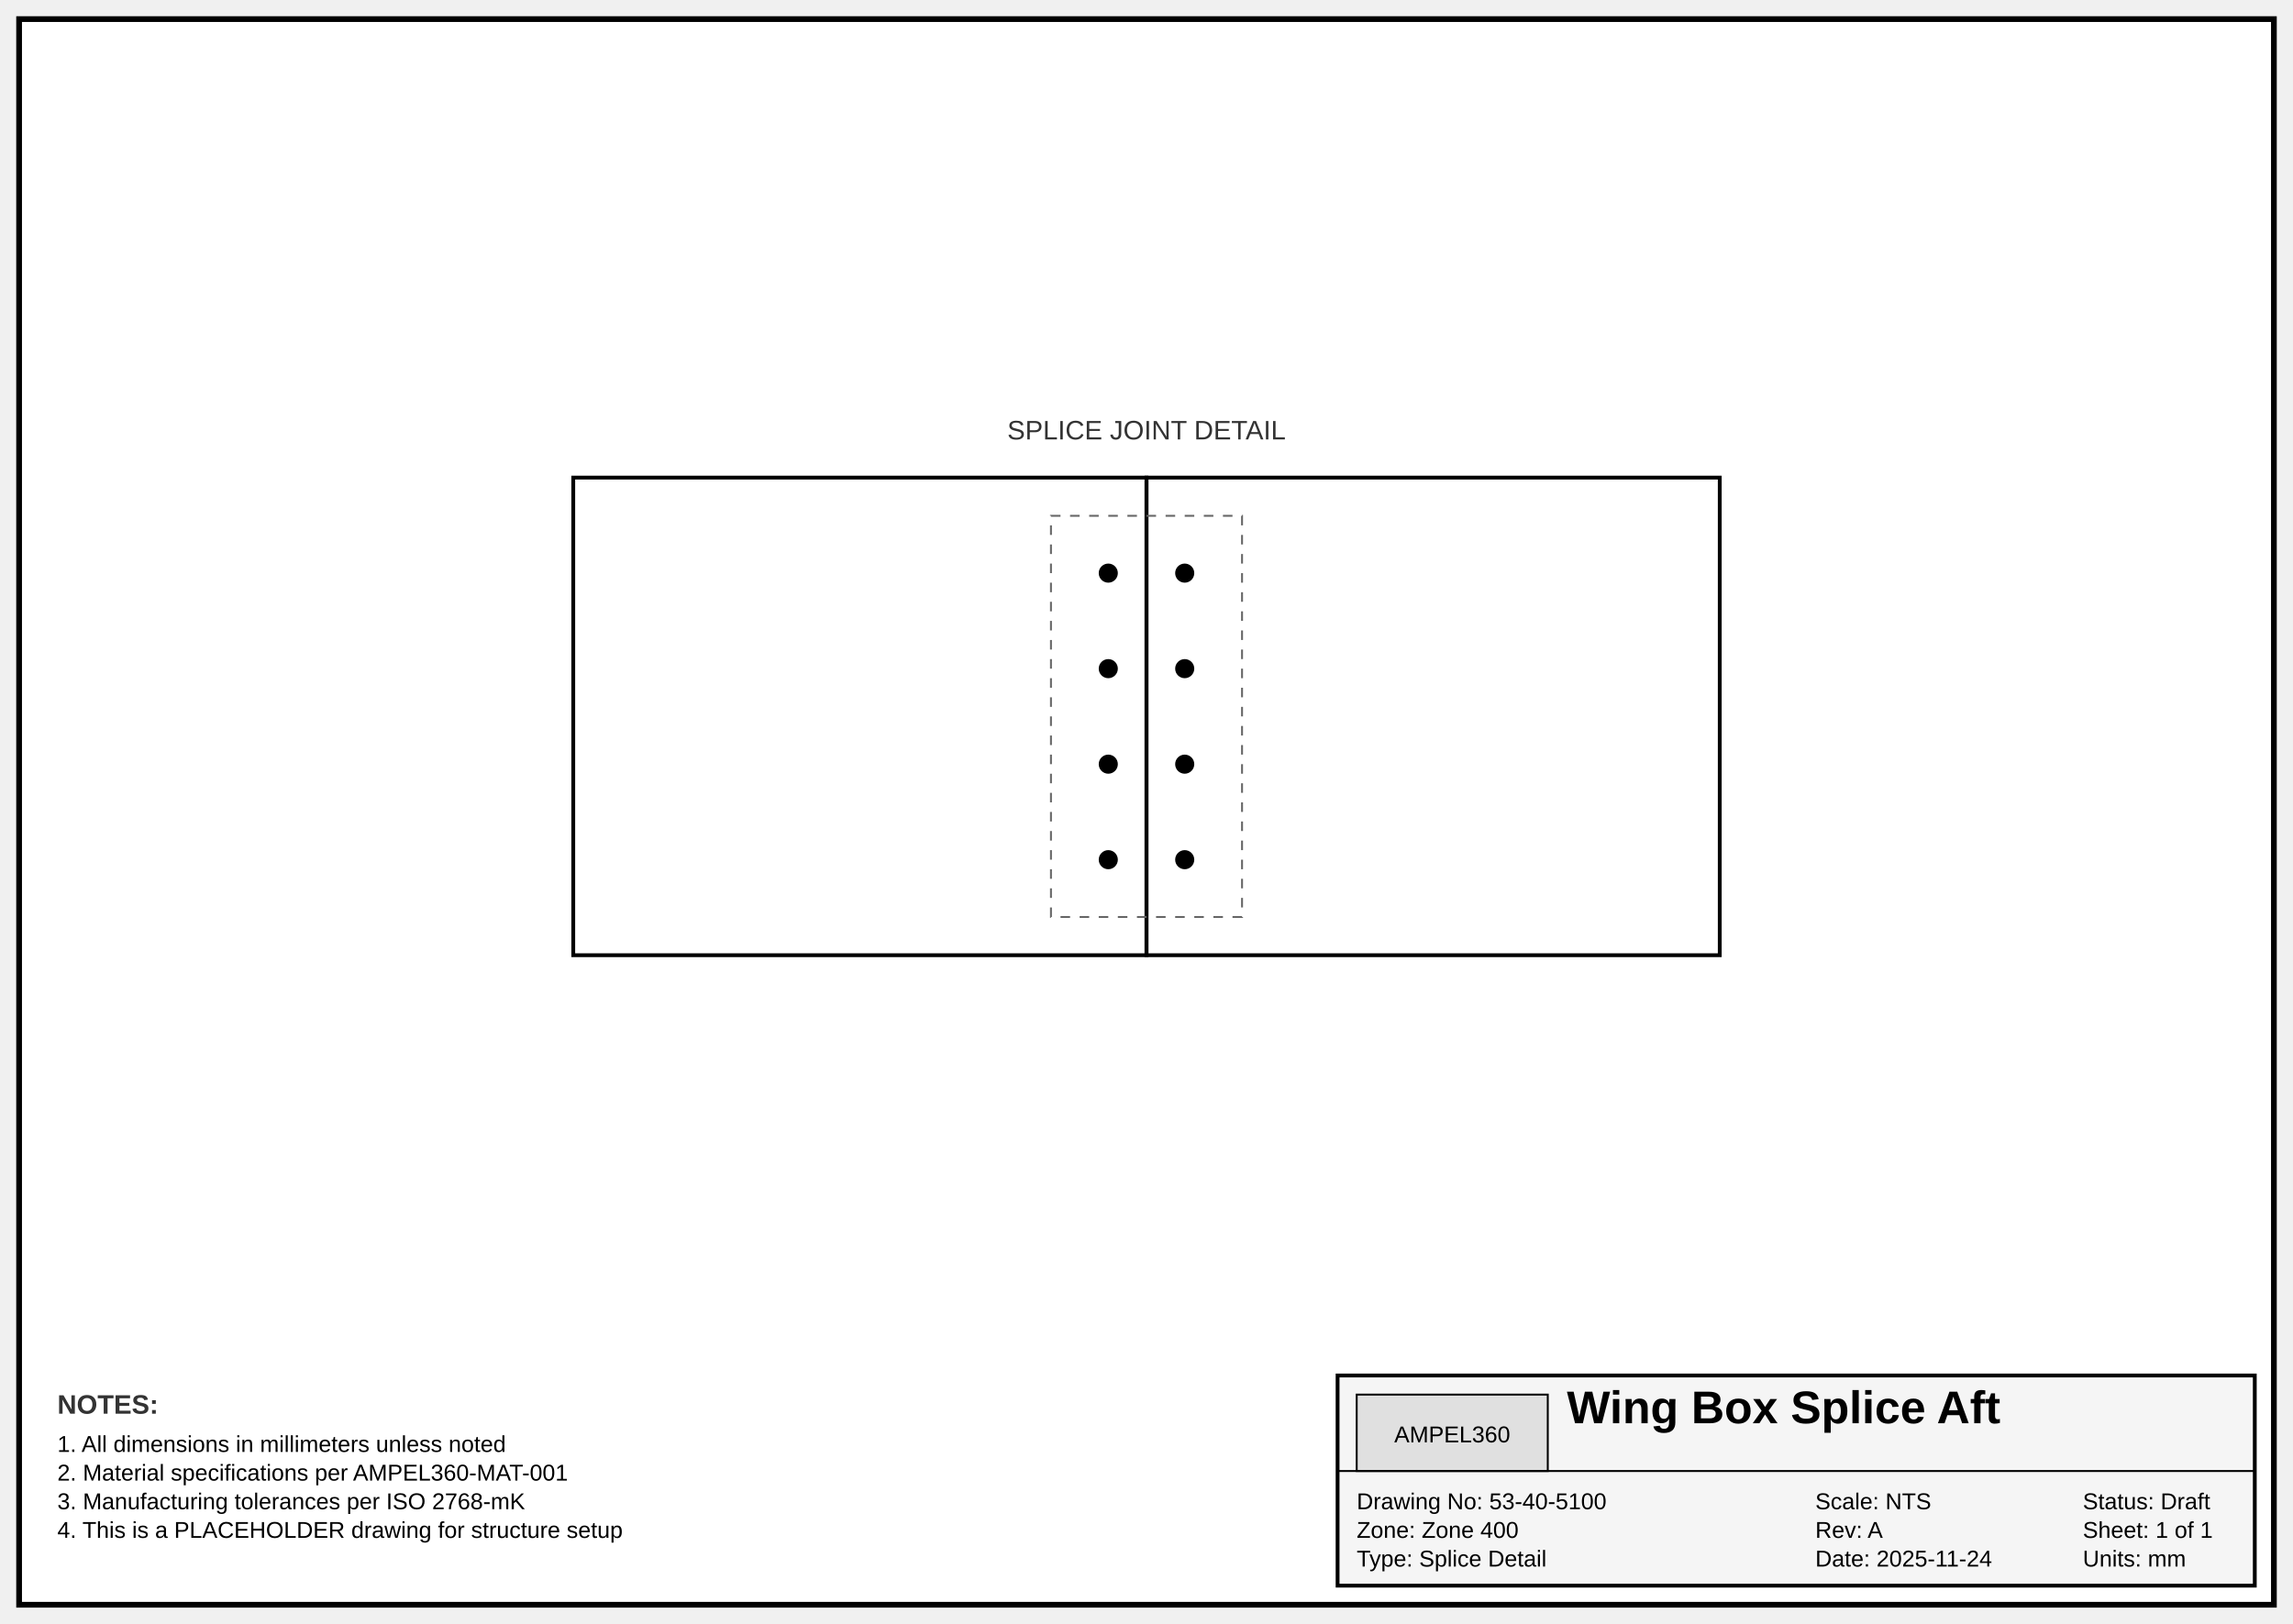
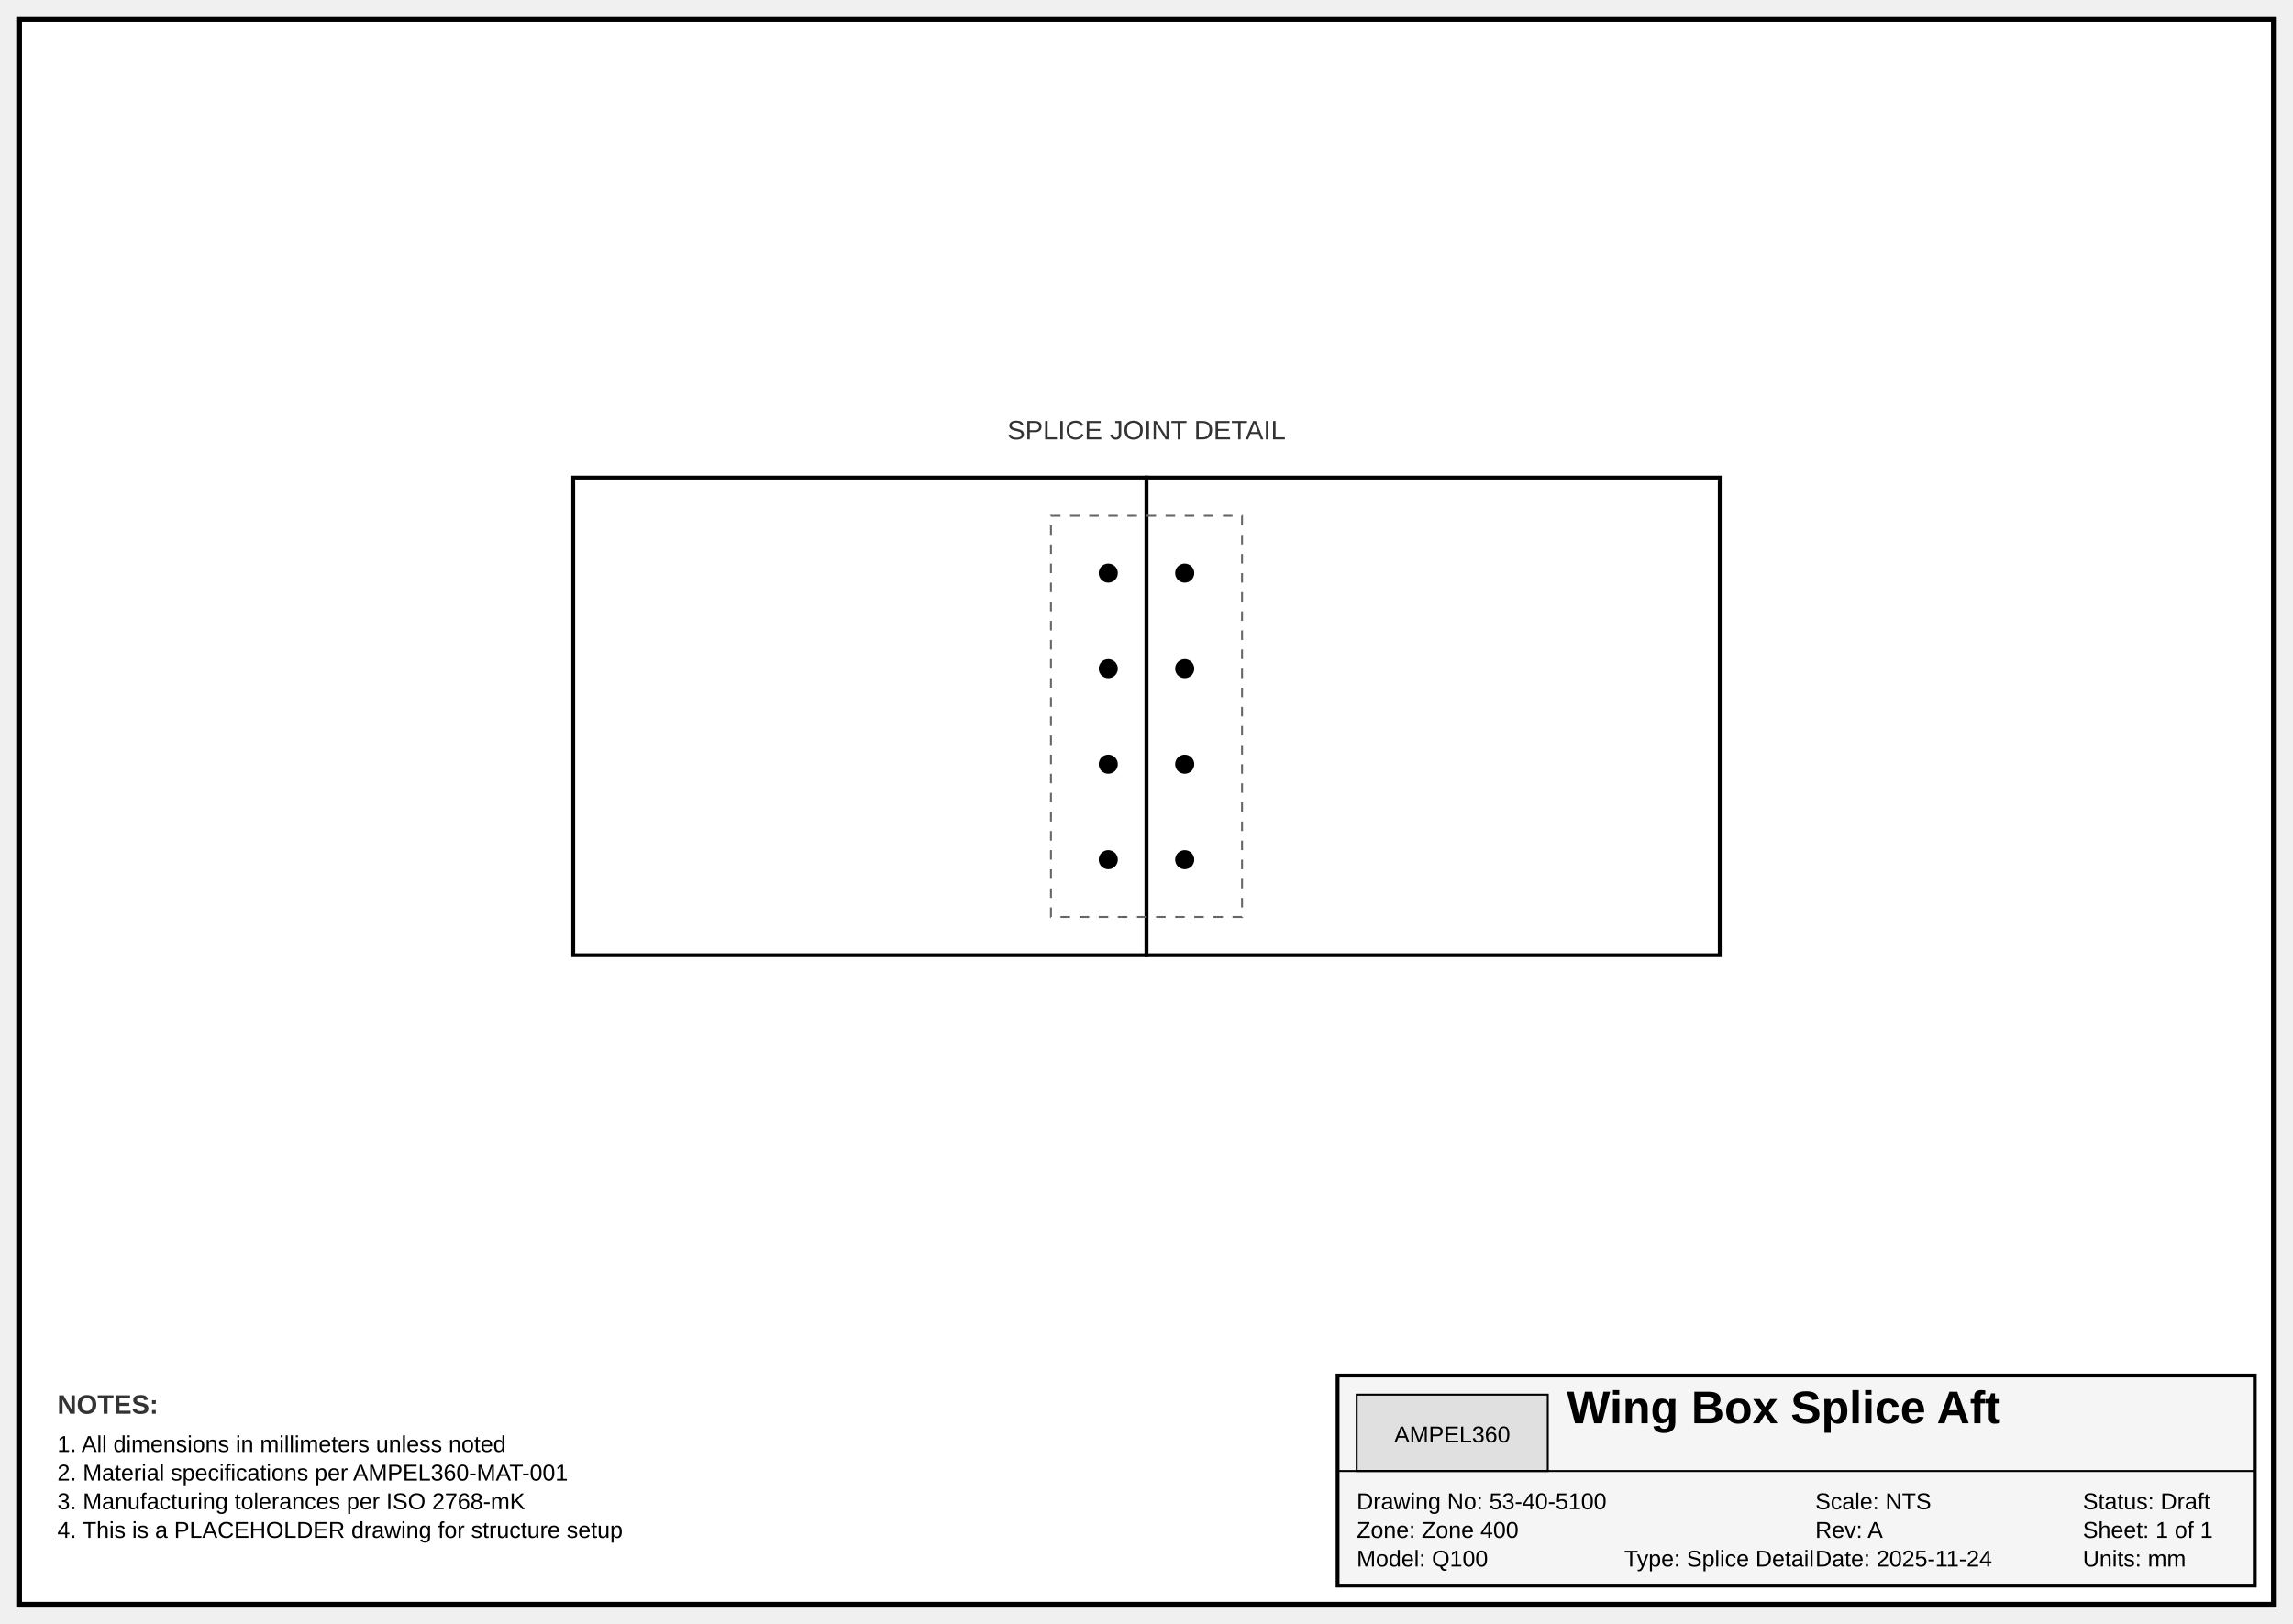
<svg xmlns="http://www.w3.org/2000/svg" viewBox="0 0 1200 850" width="1200" height="850">
  <defs>
    <style>
      .title-text { font-family: Arial, sans-serif; font-size: 24px; font-weight: bold; fill: #000; }
      .subtitle-text { font-family: Arial, sans-serif; font-size: 14px; fill: #333; }
      .label-text { font-family: Arial, sans-serif; font-size: 12px; fill: #000; }
      .dimension-text { font-family: Arial, sans-serif; font-size: 10px; fill: #0066cc; }
      .drawing-line { stroke: #000; stroke-width: 2; fill: none; }
      .dimension-line { stroke: #0066cc; stroke-width: 1; fill: none; }
      .dashed-line { stroke: #666; stroke-width: 1; stroke-dasharray: 5,5; fill: none; }
      .hidden-line { stroke: #999; stroke-width: 1; stroke-dasharray: 3,3; fill: none; }
      .center-line { stroke: #cc0000; stroke-width: 1; stroke-dasharray: 10,5,2,5; fill: none; }
    </style>
    <marker id="arrow" viewBox="0 0 10 10" refX="5" refY="5" markerWidth="6" markerHeight="6" orient="auto-start-reverse">
      <path d="M 0 0 L 10 5 L 0 10 z" fill="#0066cc" />
    </marker>
  </defs>
  <rect x="10" y="10" width="1180" height="830" fill="#ffffff" stroke="#000" stroke-width="3" />
  <g id="title-block">
    <rect x="700" y="720" width="480" height="110" fill="#f5f5f5" stroke="#000" stroke-width="2" />
    <rect x="710" y="730" width="100" height="40" fill="#e0e0e0" stroke="#000" stroke-width="1" />
    <text x="760" y="755" class="label-text" text-anchor="middle">AMPEL360</text>
    <text x="820" y="745" class="title-text">Wing Box Splice Aft</text>
    <line x1="700" y1="770" x2="1180" y2="770" stroke="#000" stroke-width="1" />
    <text x="710" y="790" class="label-text">Drawing No: 53-40-5100</text>
    <text x="710" y="805" class="label-text">Zone: Zone 400</text>
-     <text x="710" y="820" class="label-text">Type: Splice Detail</text>
+     <text x="710" y="820" class="label-text">Model: Q100</text>
+     <text x="850" y="820" class="label-text">Type: Splice Detail</text>
    <text x="950" y="790" class="label-text">Scale: NTS</text>
    <text x="950" y="805" class="label-text">Rev: A</text>
    <text x="950" y="820" class="label-text">Date: 2025-11-24</text>
    <text x="1090" y="790" class="label-text">Status: Draft</text>
    <text x="1090" y="805" class="label-text">Sheet: 1 of 1</text>
    <text x="1090" y="820" class="label-text">Units: mm</text>
  </g>
  <g id="main-drawing">
    <rect x="300" y="250" width="300" height="250" class="drawing-line" />
    <rect x="600" y="250" width="300" height="250" class="drawing-line" />
    <circle cx="580" cy="300" r="5" fill="#000" />
    <circle cx="620" cy="300" r="5" fill="#000" />
    <circle cx="580" cy="350" r="5" fill="#000" />
    <circle cx="620" cy="350" r="5" fill="#000" />
    <circle cx="580" cy="400" r="5" fill="#000" />
    <circle cx="620" cy="400" r="5" fill="#000" />
    <circle cx="580" cy="450" r="5" fill="#000" />
    <circle cx="620" cy="450" r="5" fill="#000" />
    <rect x="550" y="270" width="100" height="210" class="dashed-line" />
    <text x="600" y="230" class="subtitle-text" text-anchor="middle">SPLICE JOINT DETAIL</text>
  </g>
  <g id="notes">
    <text x="30" y="740" class="subtitle-text" font-weight="bold">NOTES:</text>
    <text x="30" y="760" class="label-text">1. All dimensions in millimeters unless noted</text>
    <text x="30" y="775" class="label-text">2. Material specifications per AMPEL360-MAT-001</text>
    <text x="30" y="790" class="label-text">3. Manufacturing tolerances per ISO 2768-mK</text>
    <text x="30" y="805" class="label-text">4. This is a PLACEHOLDER drawing for structure setup</text>
  </g>
</svg>
